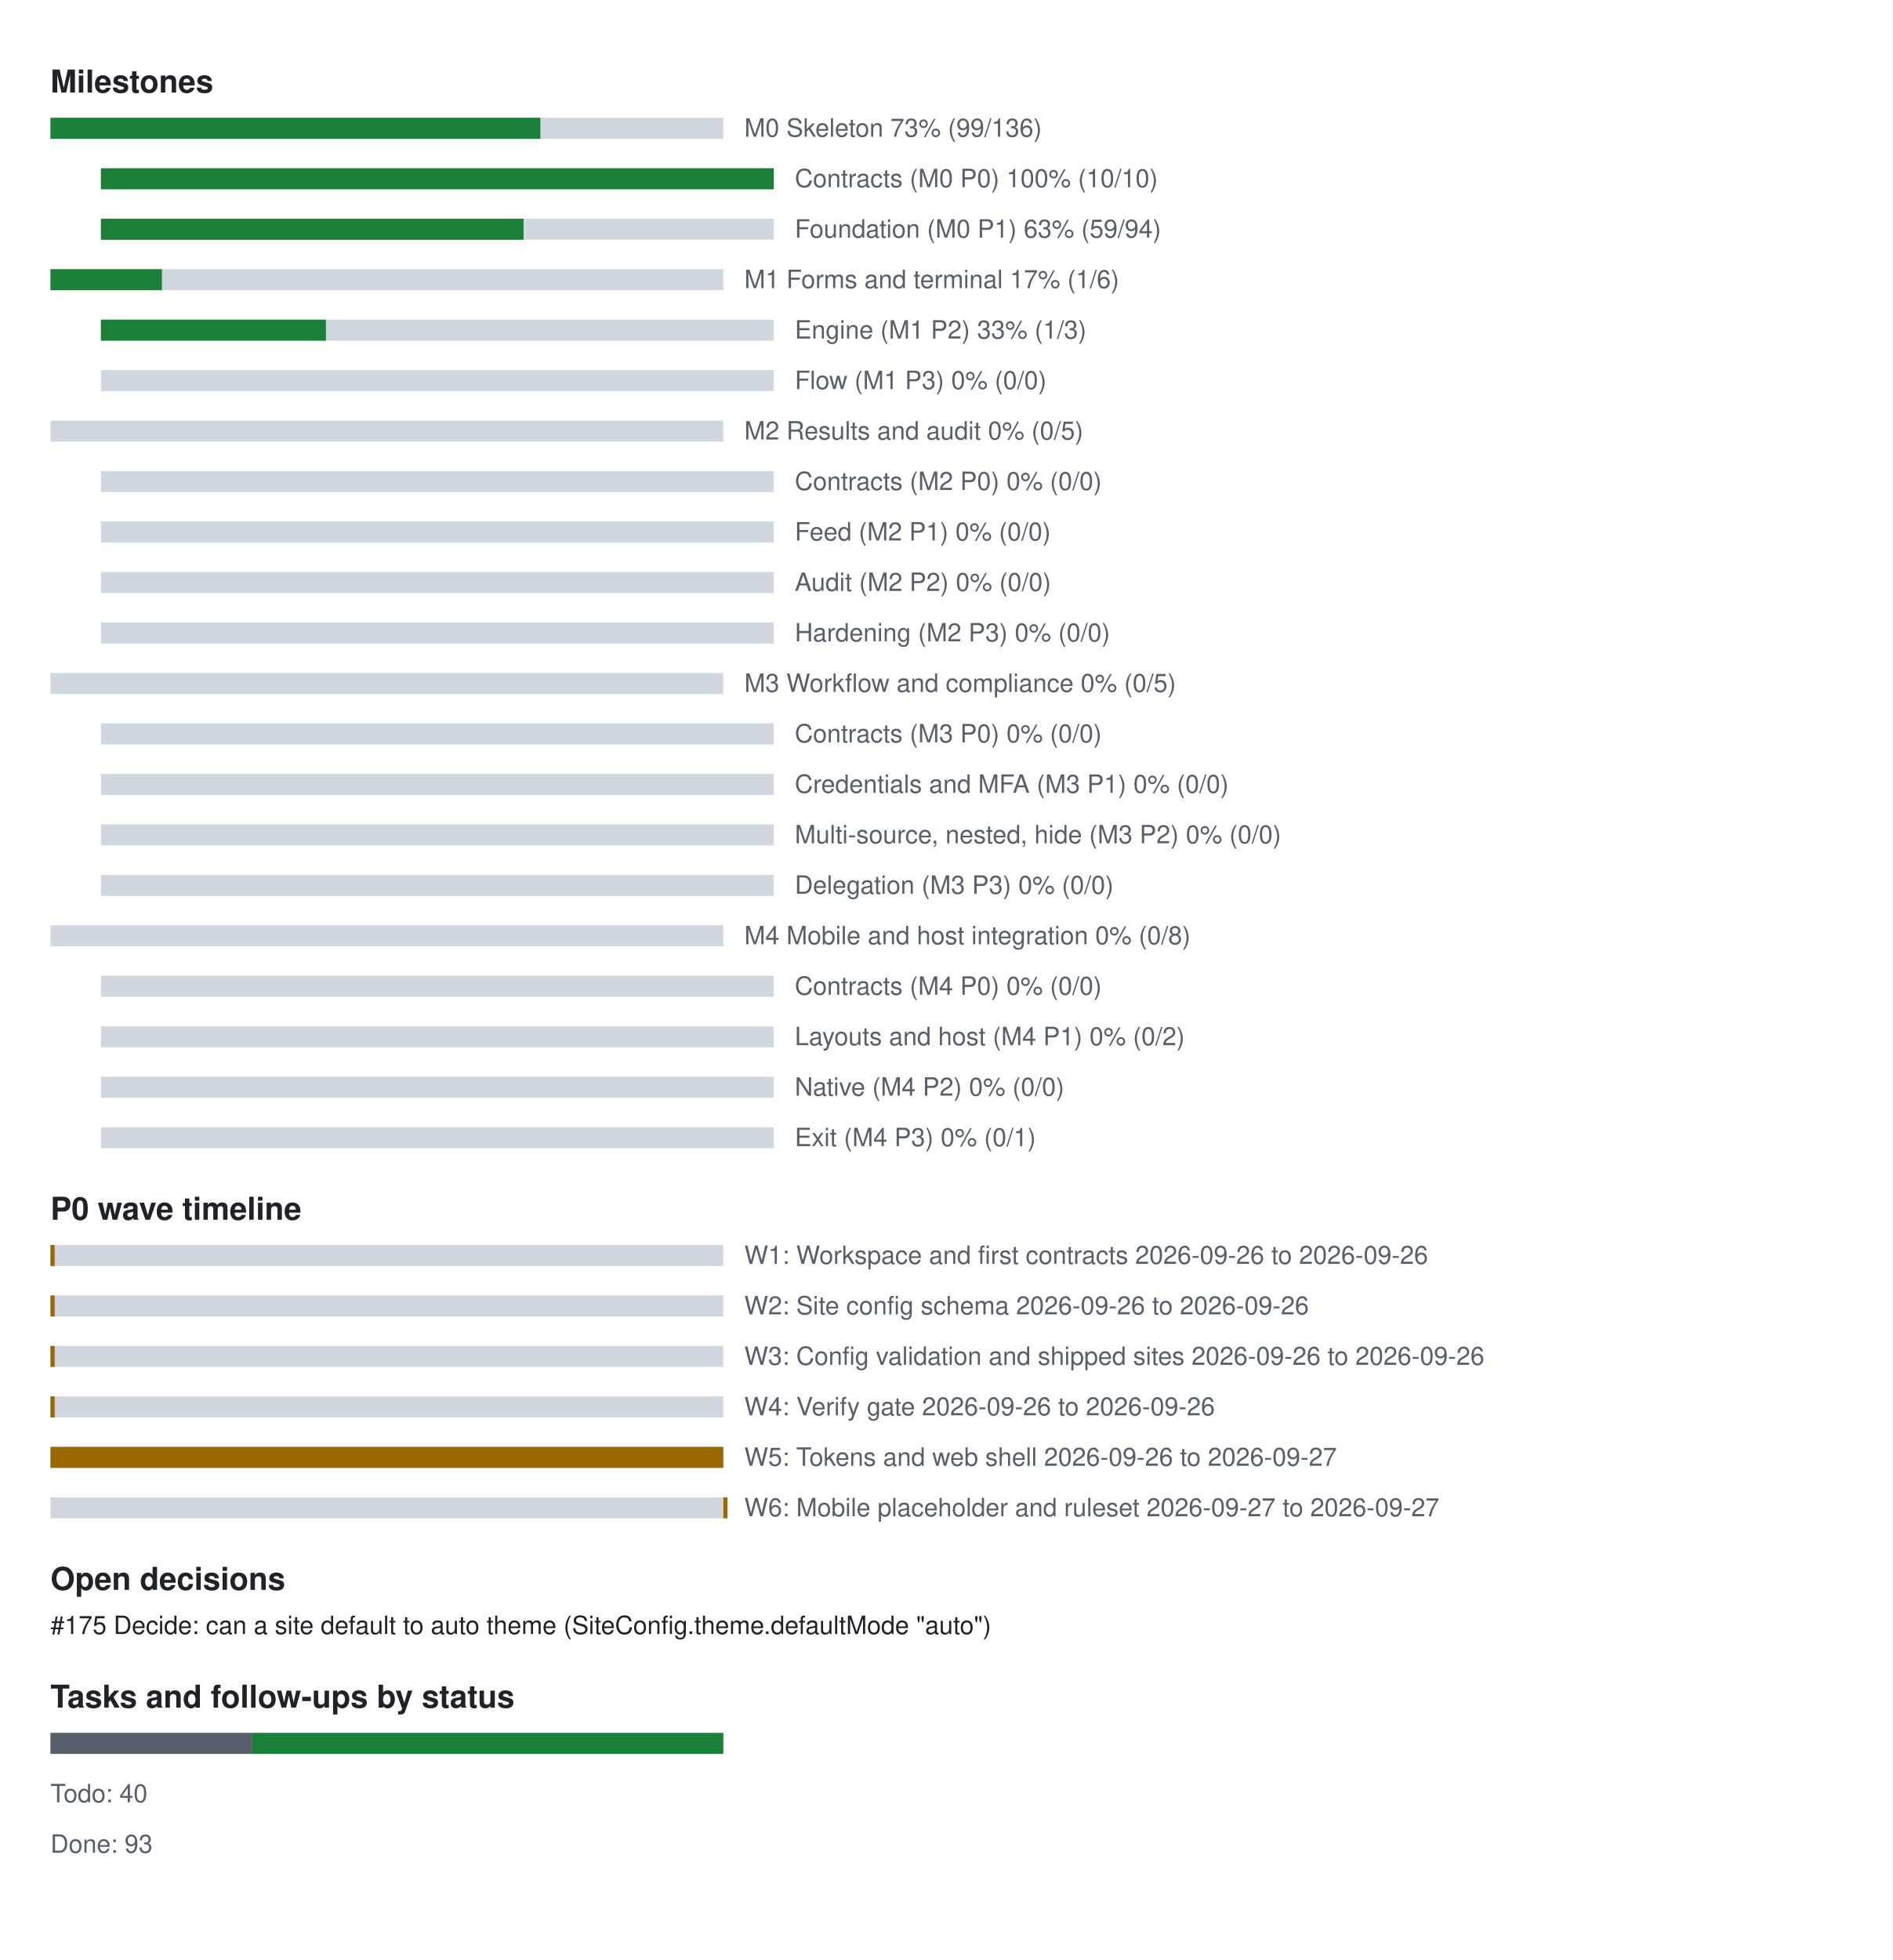
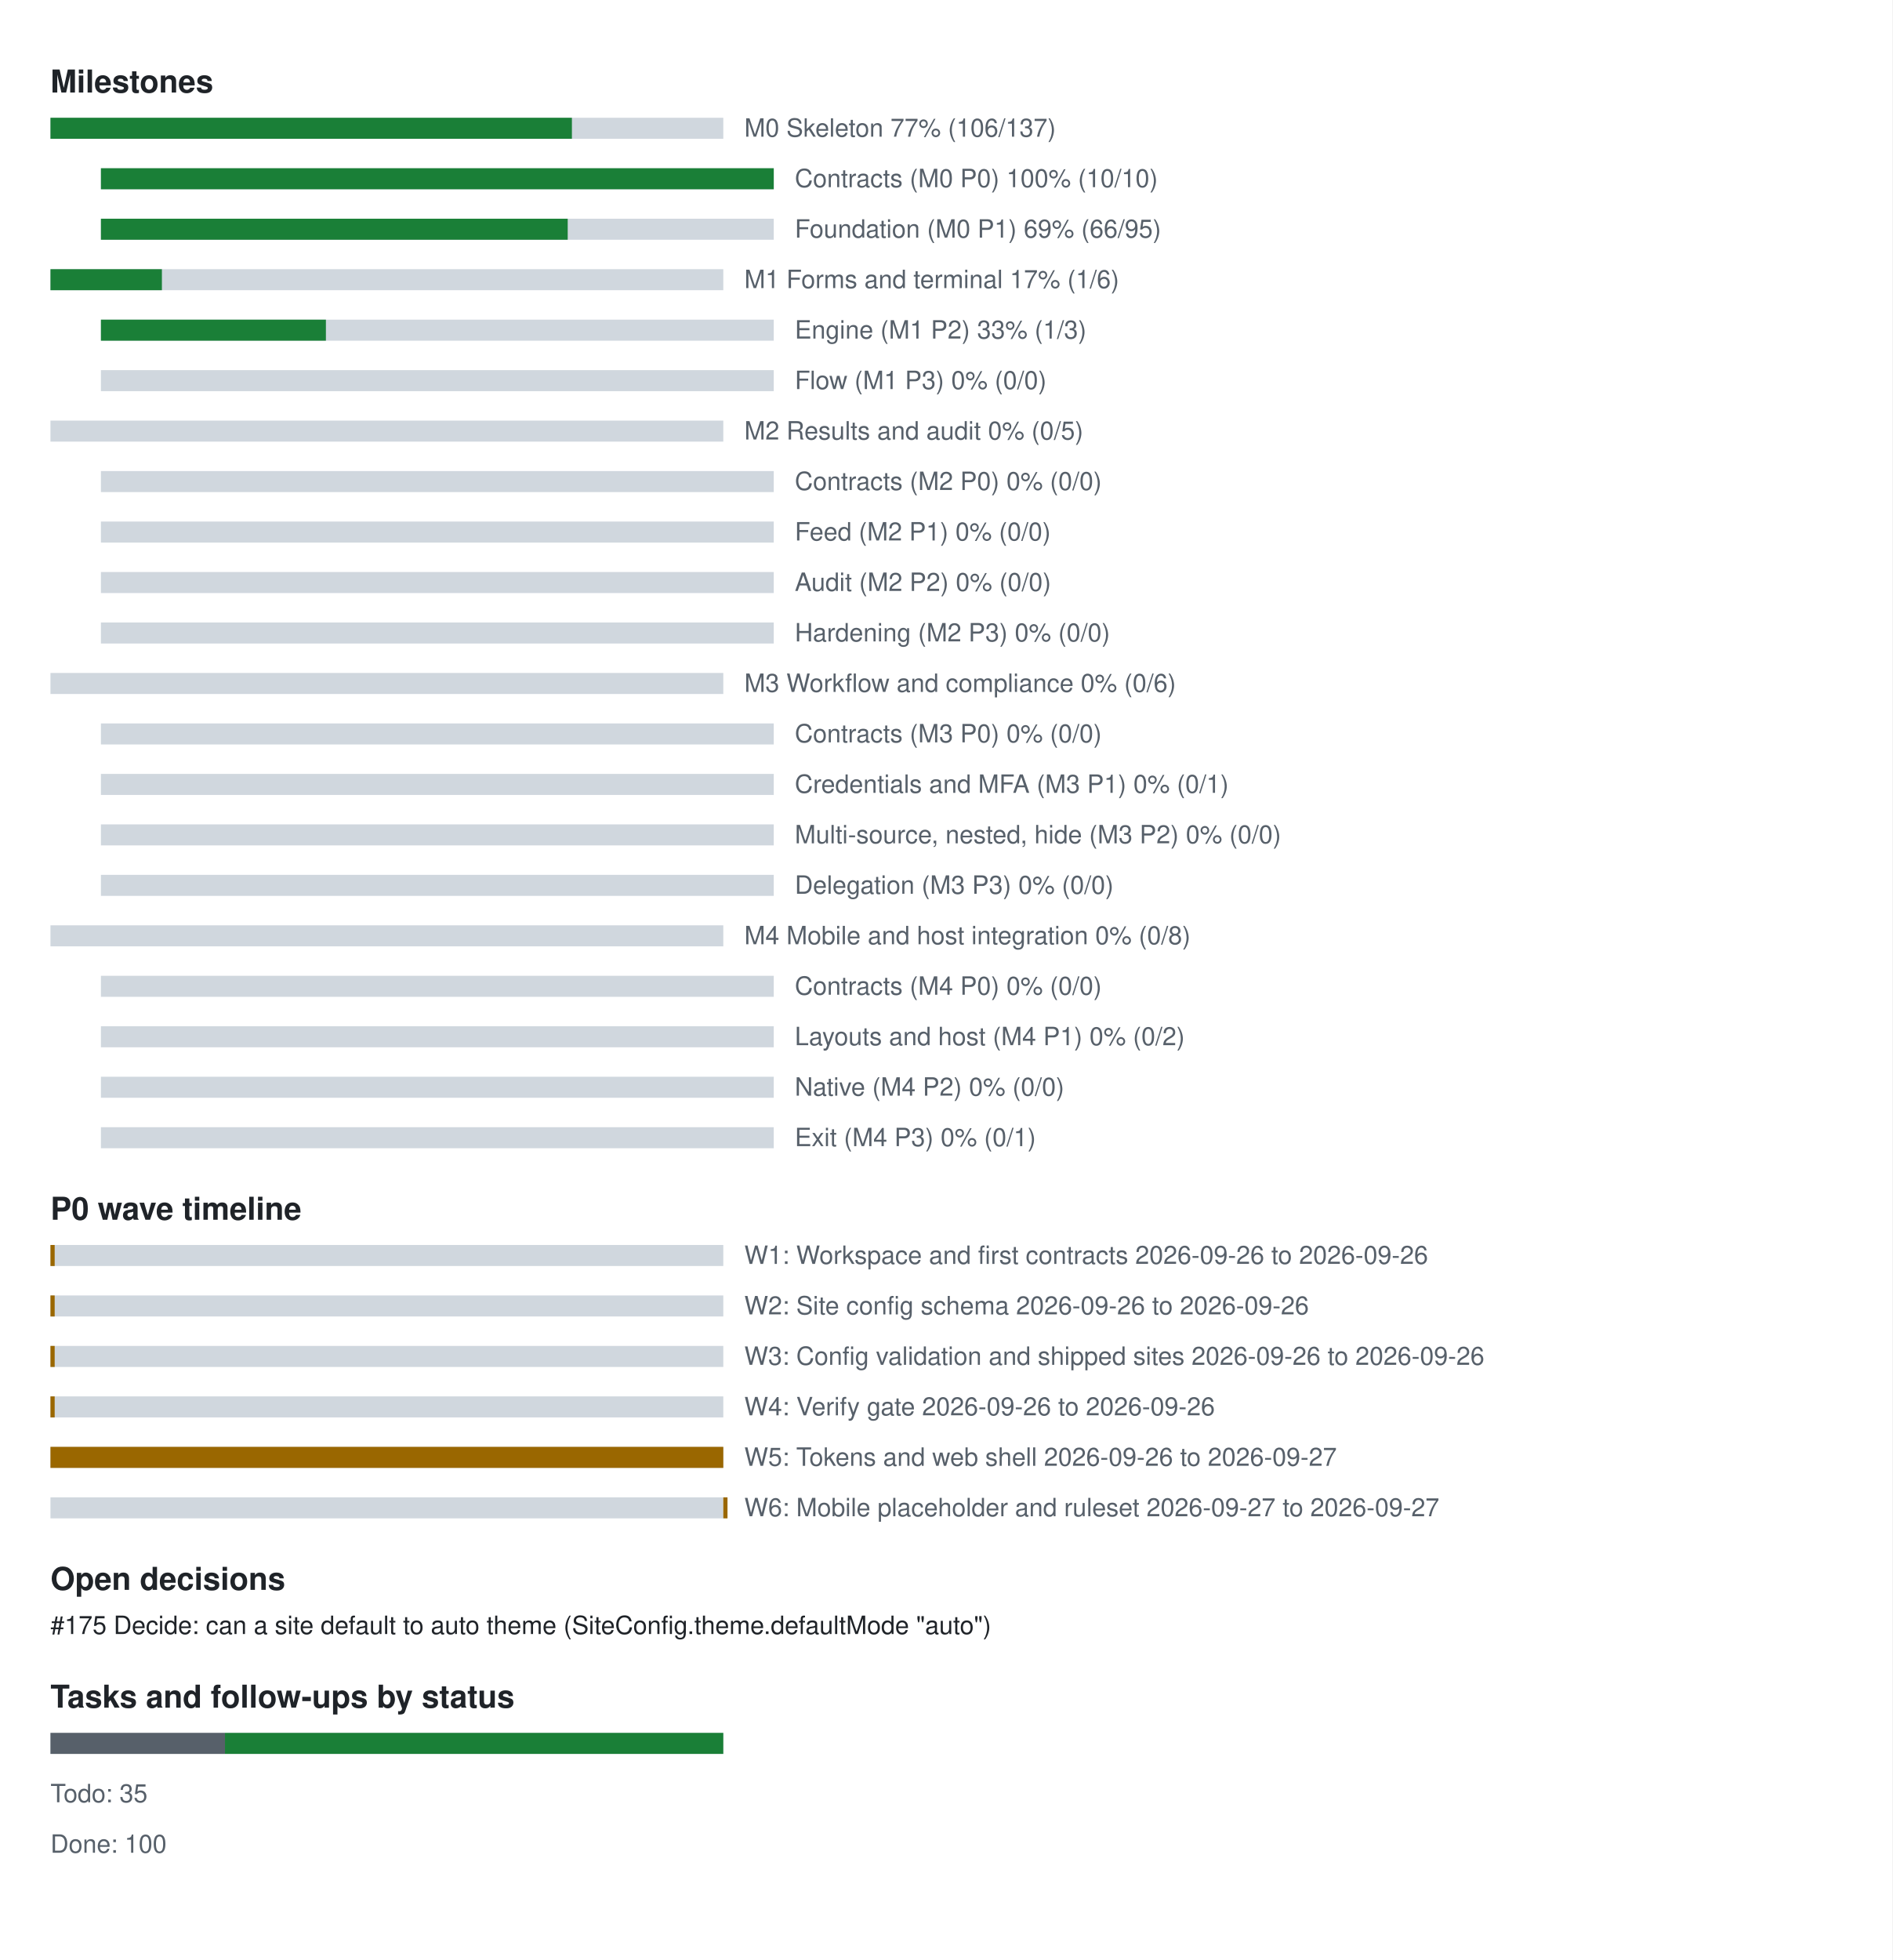
<svg xmlns="http://www.w3.org/2000/svg" role="img" viewBox="0 0 900 932" width="900" height="932" font-family="Helvetica, Arial, sans-serif">
  <rect width="900" height="932" fill="#ffffff" />
  <text x="24" y="44" fill="#1f2328" font-size="15" font-weight="700">Milestones</text>
  <rect x="24" y="56" width="320" height="10" fill="#d0d7de" />
-   <rect x="24" y="56" width="233" height="10" fill="#1a7f37" />
-   <text x="354" y="65" fill="#57606a" font-size="12">M0 Skeleton 73% (99/136)</text>
+   <rect x="24" y="56" width="248" height="10" fill="#1a7f37" />
+   <text x="354" y="65" fill="#57606a" font-size="12">M0 Skeleton 77% (106/137)</text>
  <rect x="48" y="80" width="320" height="10" fill="#d0d7de" />
  <rect x="48" y="80" width="320" height="10" fill="#1a7f37" />
  <text x="378" y="89" fill="#57606a" font-size="12">Contracts (M0 P0) 100% (10/10)</text>
  <rect x="48" y="104" width="320" height="10" fill="#d0d7de" />
-   <rect x="48" y="104" width="201" height="10" fill="#1a7f37" />
-   <text x="378" y="113" fill="#57606a" font-size="12">Foundation (M0 P1) 63% (59/94)</text>
+   <rect x="48" y="104" width="222" height="10" fill="#1a7f37" />
+   <text x="378" y="113" fill="#57606a" font-size="12">Foundation (M0 P1) 69% (66/95)</text>
  <rect x="24" y="128" width="320" height="10" fill="#d0d7de" />
  <rect x="24" y="128" width="53" height="10" fill="#1a7f37" />
  <text x="354" y="137" fill="#57606a" font-size="12">M1 Forms and terminal 17% (1/6)</text>
  <rect x="48" y="152" width="320" height="10" fill="#d0d7de" />
  <rect x="48" y="152" width="107" height="10" fill="#1a7f37" />
  <text x="378" y="161" fill="#57606a" font-size="12">Engine (M1 P2) 33% (1/3)</text>
  <rect x="48" y="176" width="320" height="10" fill="#d0d7de" />
  <text x="378" y="185" fill="#57606a" font-size="12">Flow (M1 P3) 0% (0/0)</text>
  <rect x="24" y="200" width="320" height="10" fill="#d0d7de" />
  <text x="354" y="209" fill="#57606a" font-size="12">M2 Results and audit 0% (0/5)</text>
  <rect x="48" y="224" width="320" height="10" fill="#d0d7de" />
  <text x="378" y="233" fill="#57606a" font-size="12">Contracts (M2 P0) 0% (0/0)</text>
  <rect x="48" y="248" width="320" height="10" fill="#d0d7de" />
  <text x="378" y="257" fill="#57606a" font-size="12">Feed (M2 P1) 0% (0/0)</text>
  <rect x="48" y="272" width="320" height="10" fill="#d0d7de" />
  <text x="378" y="281" fill="#57606a" font-size="12">Audit (M2 P2) 0% (0/0)</text>
  <rect x="48" y="296" width="320" height="10" fill="#d0d7de" />
  <text x="378" y="305" fill="#57606a" font-size="12">Hardening (M2 P3) 0% (0/0)</text>
  <rect x="24" y="320" width="320" height="10" fill="#d0d7de" />
-   <text x="354" y="329" fill="#57606a" font-size="12">M3 Workflow and compliance 0% (0/5)</text>
+   <text x="354" y="329" fill="#57606a" font-size="12">M3 Workflow and compliance 0% (0/6)</text>
  <rect x="48" y="344" width="320" height="10" fill="#d0d7de" />
  <text x="378" y="353" fill="#57606a" font-size="12">Contracts (M3 P0) 0% (0/0)</text>
  <rect x="48" y="368" width="320" height="10" fill="#d0d7de" />
-   <text x="378" y="377" fill="#57606a" font-size="12">Credentials and MFA (M3 P1) 0% (0/0)</text>
+   <text x="378" y="377" fill="#57606a" font-size="12">Credentials and MFA (M3 P1) 0% (0/1)</text>
  <rect x="48" y="392" width="320" height="10" fill="#d0d7de" />
  <text x="378" y="401" fill="#57606a" font-size="12">Multi-source, nested, hide (M3 P2) 0% (0/0)</text>
  <rect x="48" y="416" width="320" height="10" fill="#d0d7de" />
  <text x="378" y="425" fill="#57606a" font-size="12">Delegation (M3 P3) 0% (0/0)</text>
  <rect x="24" y="440" width="320" height="10" fill="#d0d7de" />
  <text x="354" y="449" fill="#57606a" font-size="12">M4 Mobile and host integration 0% (0/8)</text>
  <rect x="48" y="464" width="320" height="10" fill="#d0d7de" />
  <text x="378" y="473" fill="#57606a" font-size="12">Contracts (M4 P0) 0% (0/0)</text>
  <rect x="48" y="488" width="320" height="10" fill="#d0d7de" />
  <text x="378" y="497" fill="#57606a" font-size="12">Layouts and host (M4 P1) 0% (0/2)</text>
  <rect x="48" y="512" width="320" height="10" fill="#d0d7de" />
  <text x="378" y="521" fill="#57606a" font-size="12">Native (M4 P2) 0% (0/0)</text>
  <rect x="48" y="536" width="320" height="10" fill="#d0d7de" />
  <text x="378" y="545" fill="#57606a" font-size="12">Exit (M4 P3) 0% (0/1)</text>
  <text x="24" y="580" fill="#1f2328" font-size="15" font-weight="700">P0 wave timeline</text>
  <rect x="24" y="592" width="320" height="10" fill="#d0d7de" />
  <rect x="24" y="592" width="2" height="10" fill="#9a6700" />
  <text x="354" y="601" fill="#57606a" font-size="12">W1: Workspace and first contracts 2026-09-26 to 2026-09-26</text>
  <rect x="24" y="616" width="320" height="10" fill="#d0d7de" />
  <rect x="24" y="616" width="2" height="10" fill="#9a6700" />
  <text x="354" y="625" fill="#57606a" font-size="12">W2: Site config schema 2026-09-26 to 2026-09-26</text>
  <rect x="24" y="640" width="320" height="10" fill="#d0d7de" />
  <rect x="24" y="640" width="2" height="10" fill="#9a6700" />
  <text x="354" y="649" fill="#57606a" font-size="12">W3: Config validation and shipped sites 2026-09-26 to 2026-09-26</text>
  <rect x="24" y="664" width="320" height="10" fill="#d0d7de" />
  <rect x="24" y="664" width="2" height="10" fill="#9a6700" />
  <text x="354" y="673" fill="#57606a" font-size="12">W4: Verify gate 2026-09-26 to 2026-09-26</text>
  <rect x="24" y="688" width="320" height="10" fill="#d0d7de" />
  <rect x="24" y="688" width="320" height="10" fill="#9a6700" />
  <text x="354" y="697" fill="#57606a" font-size="12">W5: Tokens and web shell 2026-09-26 to 2026-09-27</text>
  <rect x="24" y="712" width="320" height="10" fill="#d0d7de" />
  <rect x="344" y="712" width="2" height="10" fill="#9a6700" />
  <text x="354" y="721" fill="#57606a" font-size="12">W6: Mobile placeholder and ruleset 2026-09-27 to 2026-09-27</text>
  <text x="24" y="756" fill="#1f2328" font-size="15" font-weight="700">Open decisions</text>
  <text x="24" y="777" fill="#1f2328" font-size="12">#175 Decide: can a site default to auto theme (SiteConfig.theme.defaultMode "auto")</text>
  <text x="24" y="812" fill="#1f2328" font-size="15" font-weight="700">Tasks and follow-ups by status</text>
  <rect x="24" y="824" width="320" height="10" fill="#d0d7de" />
-   <rect x="24" y="824" width="96" height="10" fill="#57606a" />
-   <rect x="120" y="824" width="224" height="10" fill="#1a7f37" />
-   <text x="24" y="857" fill="#57606a" font-size="12">Todo: 40</text>
-   <text x="24" y="881" fill="#57606a" font-size="12">Done: 93</text>
+   <rect x="24" y="824" width="83" height="10" fill="#57606a" />
+   <rect x="107" y="824" width="237" height="10" fill="#1a7f37" />
+   <text x="24" y="857" fill="#57606a" font-size="12">Todo: 35</text>
+   <text x="24" y="881" fill="#57606a" font-size="12">Done: 100</text>
</svg>
